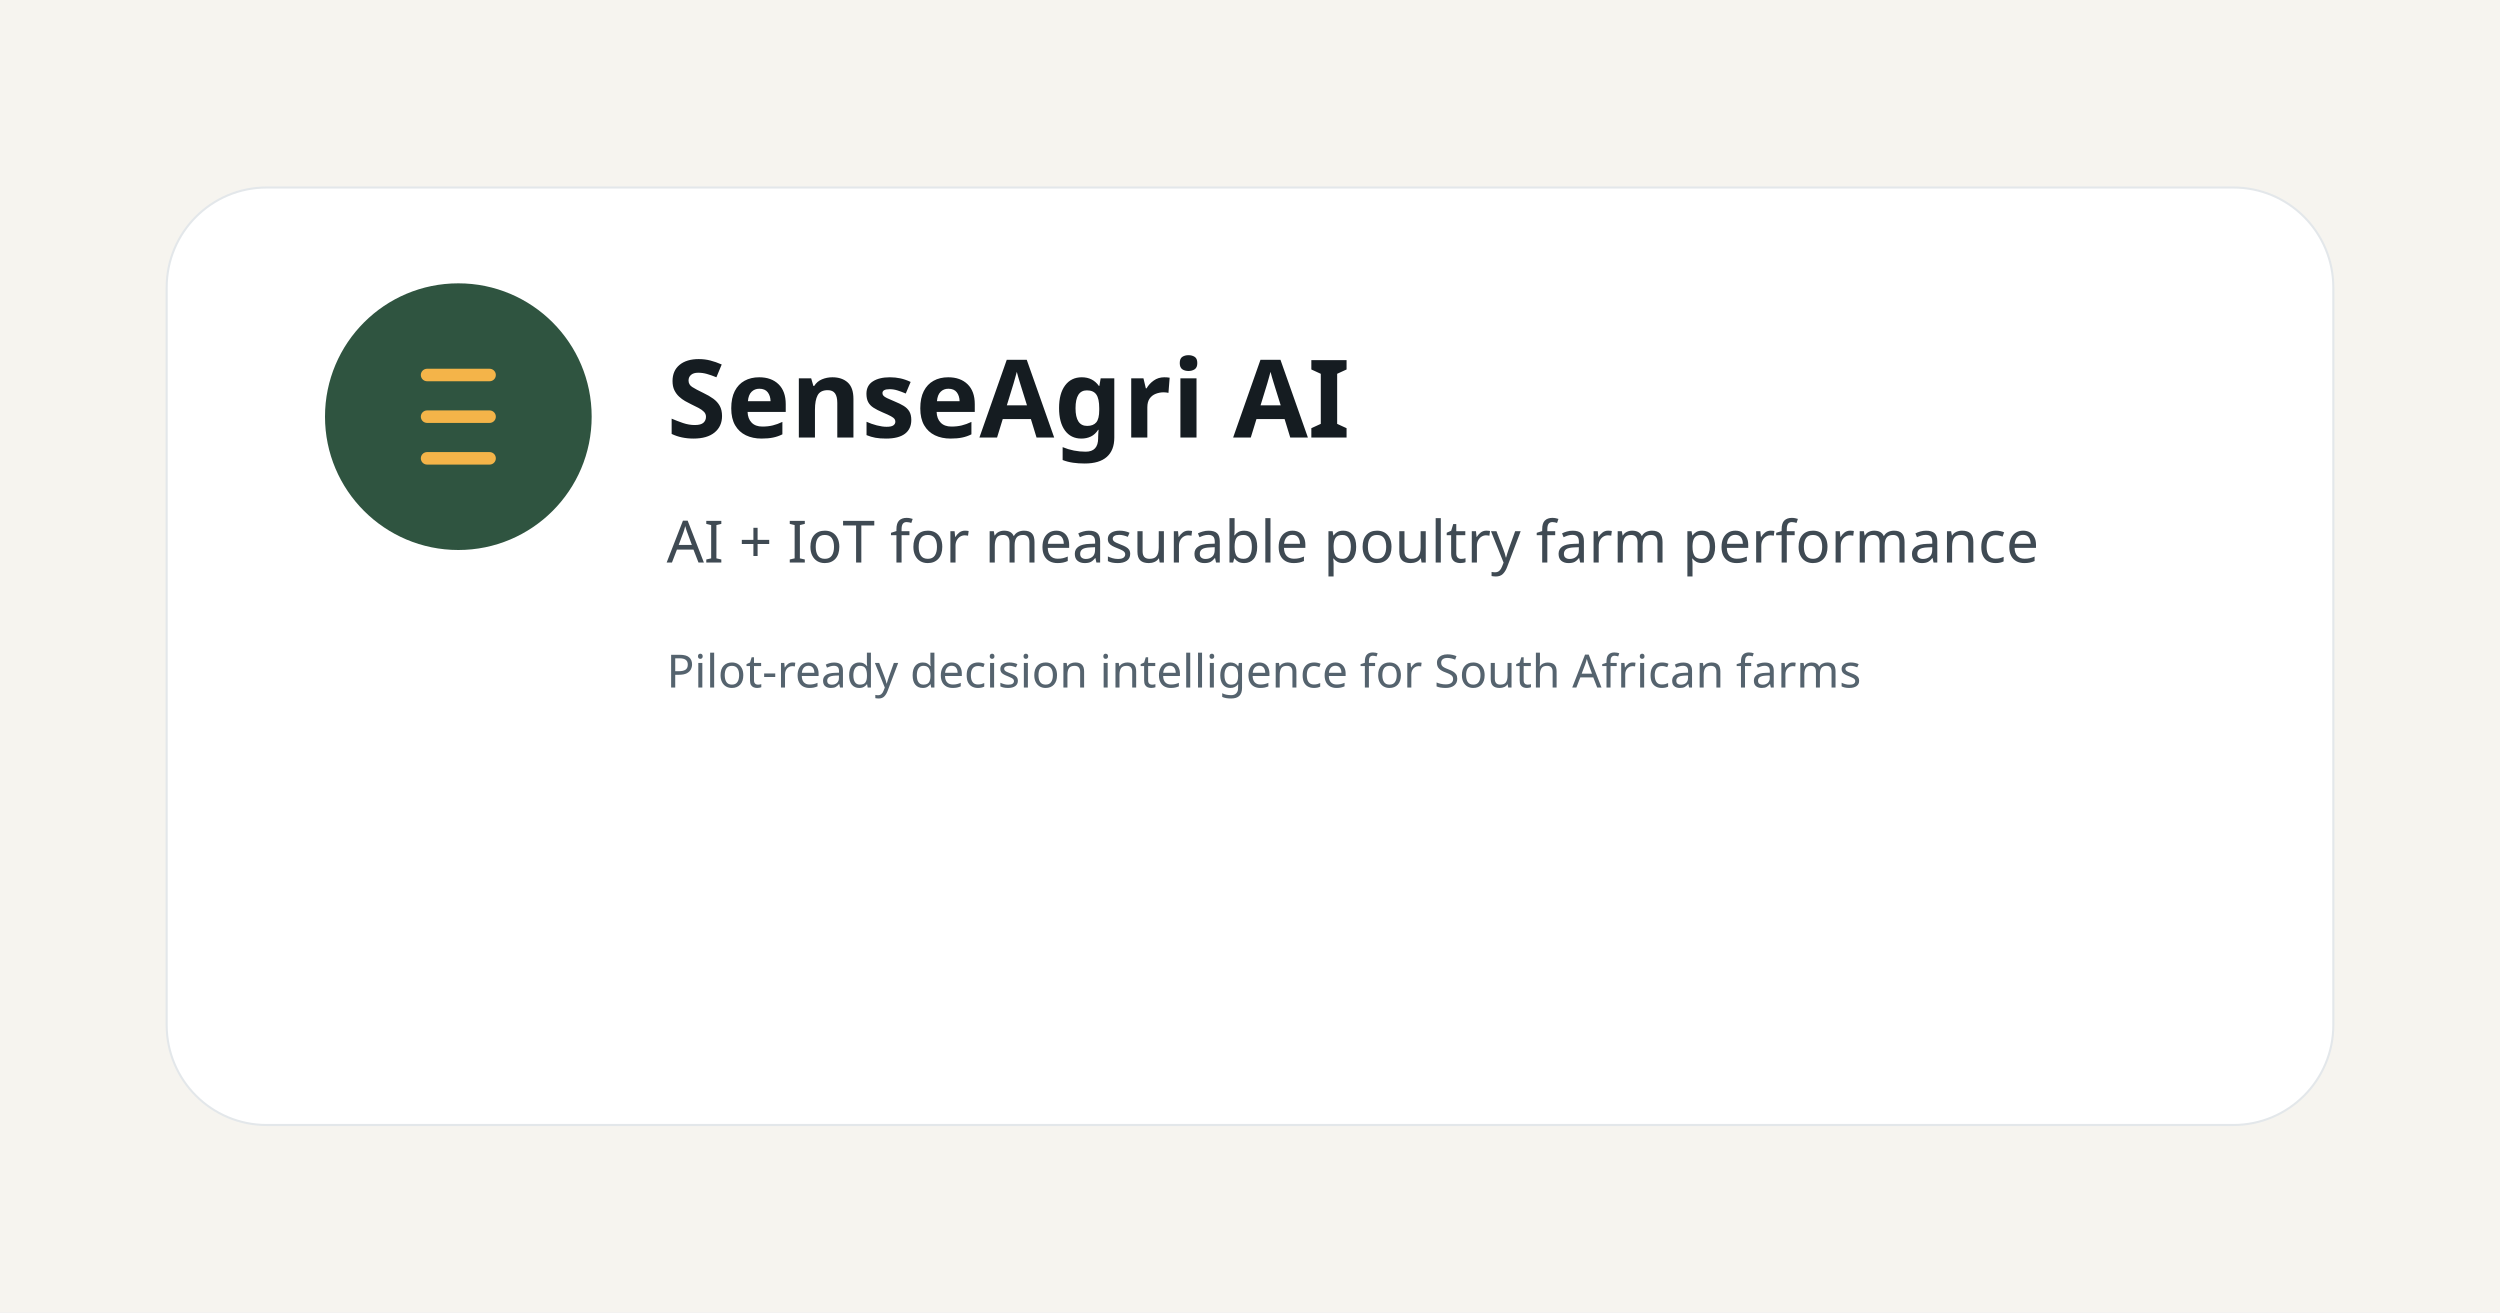
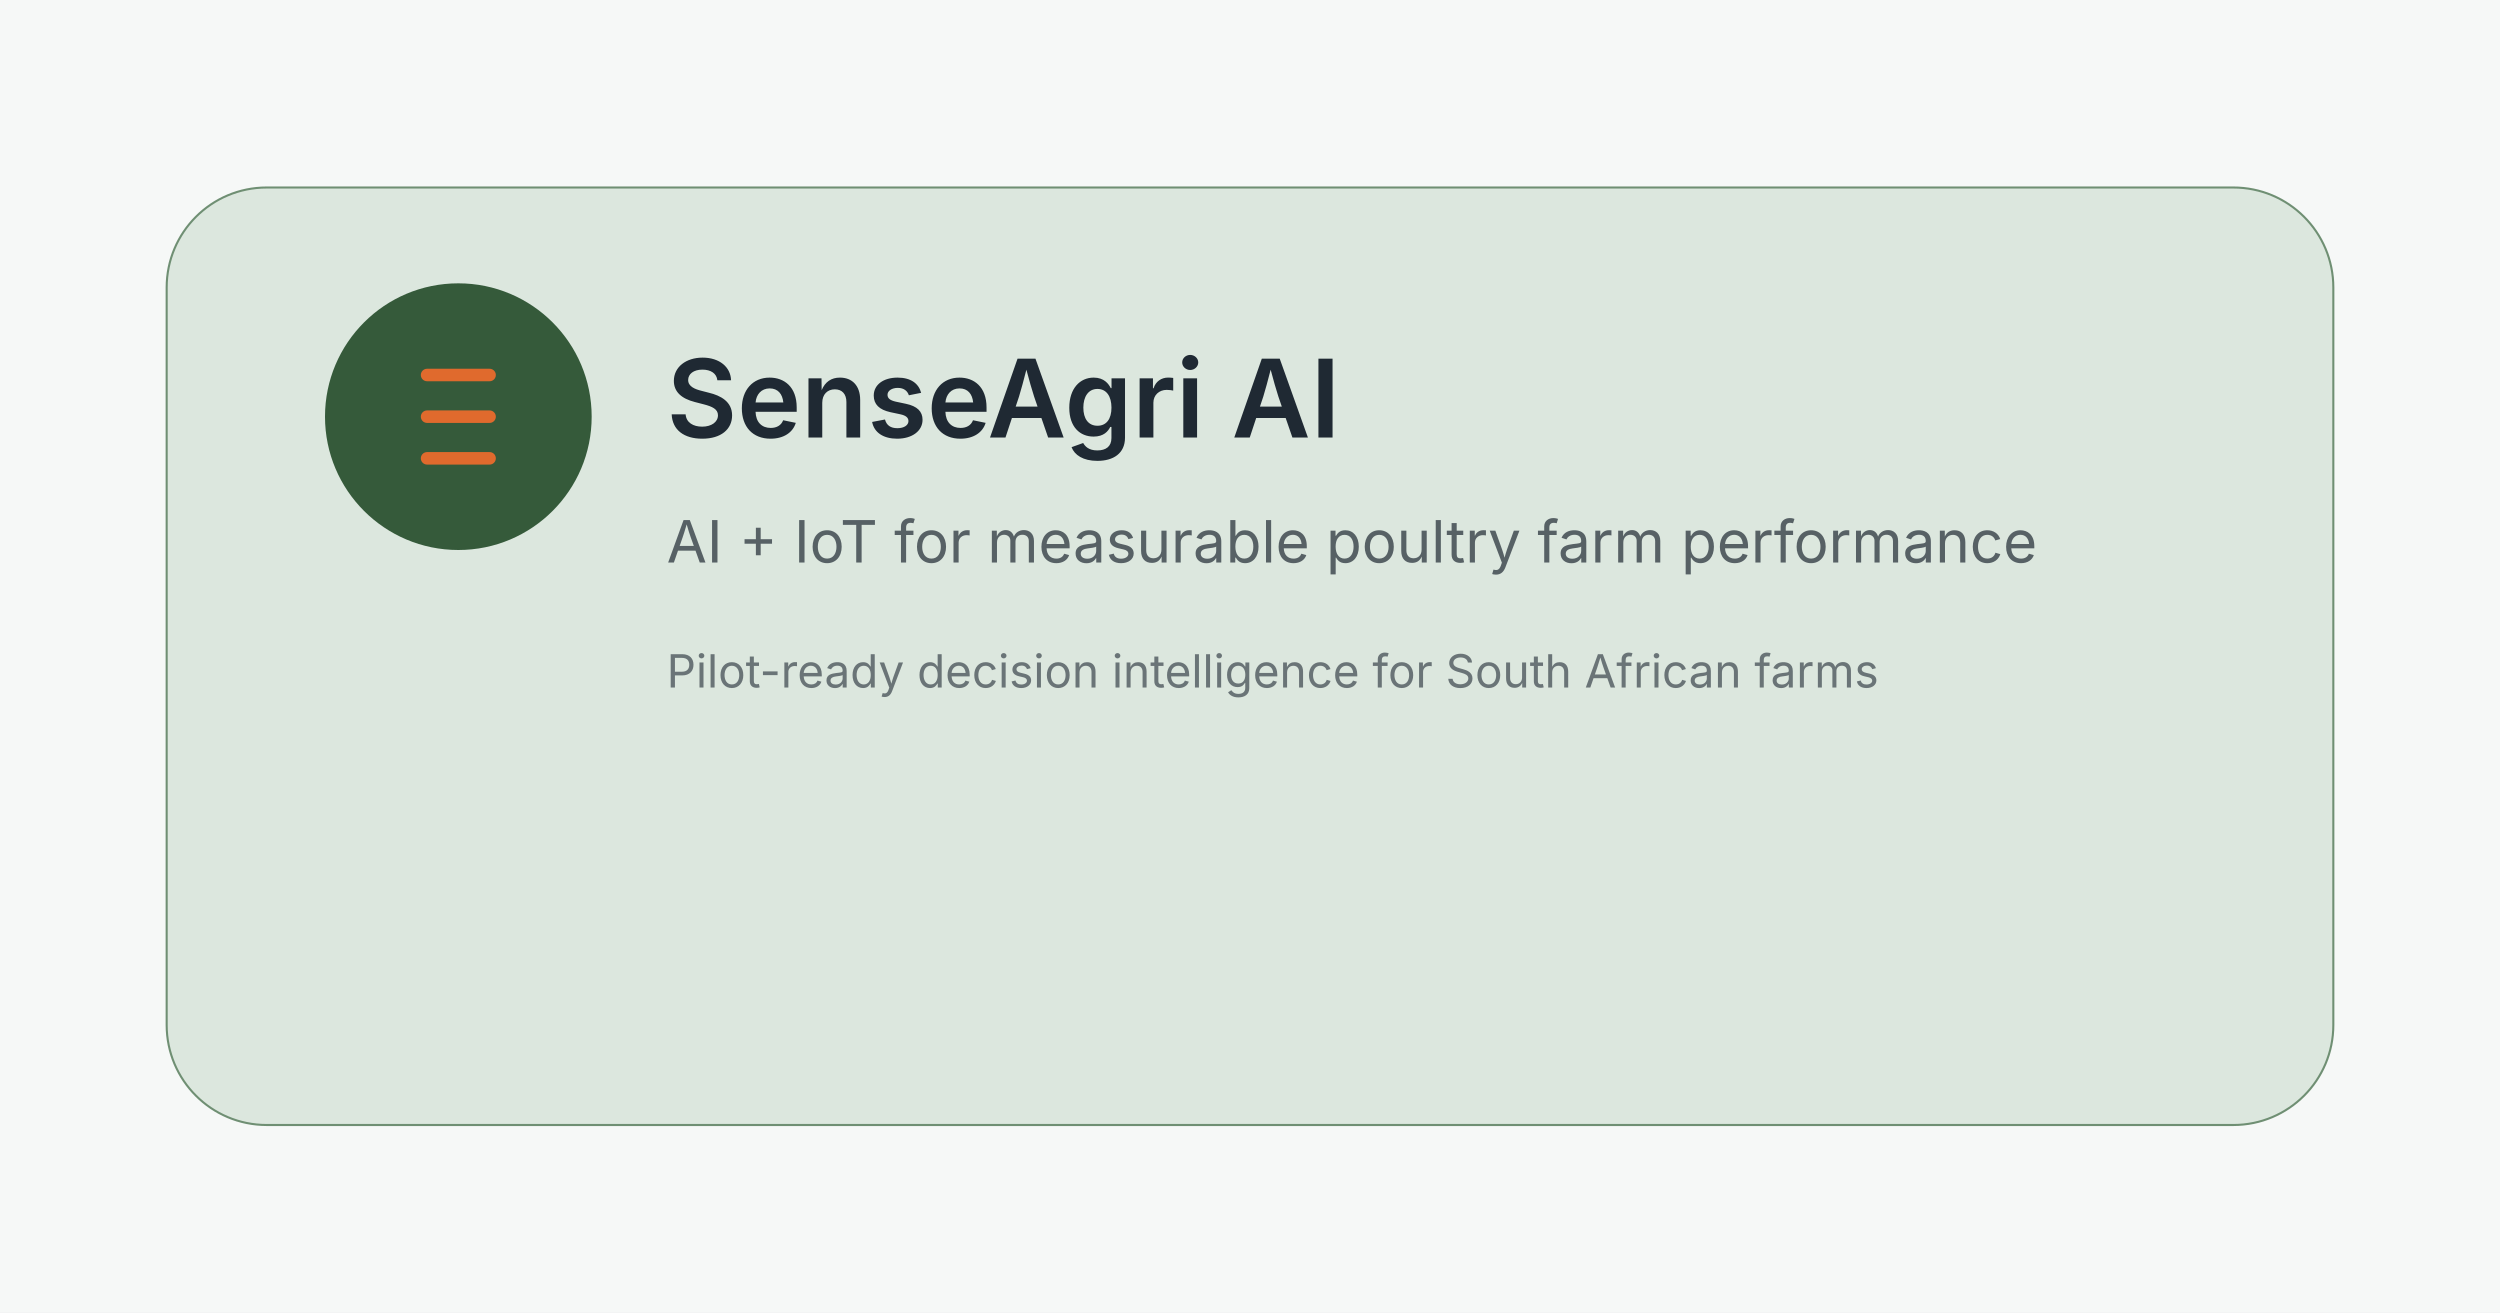
<svg xmlns="http://www.w3.org/2000/svg" width="1200" height="630" viewBox="0 0 1200 630" fill="none">
-   <rect width="1200" height="630" fill="#F6F4EF" />
-   <rect x="80" y="90" width="1040" height="450" rx="48" fill="#FFFFFF" stroke="#E3E7EA" />
-   <circle cx="220" cy="200" r="64" fill="#2F5440" />
-   <path d="M205 220h30" stroke="#F4B449" stroke-width="6" stroke-linecap="round" />
-   <path d="M205 200h30" stroke="#F4B449" stroke-width="6" stroke-linecap="round" />
-   <path d="M205 180h30" stroke="#F4B449" stroke-width="6" stroke-linecap="round" />
-   <text x="320" y="210" font-family="Sora, sans-serif" font-size="52" fill="#151C21" font-weight="600">SenseAgri AI</text>
-   <text x="320" y="270" font-family="Manrope, sans-serif" font-size="28" fill="#3F4A53">AI + IoT for measurable poultry farm performance</text>
-   <text x="320" y="330" font-family="Manrope, sans-serif" font-size="22" fill="#55636E">Pilot-ready decision intelligence for South African farms</text>
+   <rect width="1200" height="630" fill="#F6F8F7" />
+   <rect x="80" y="90" width="1040" height="450" rx="48" fill="#DCE7DE" stroke="#6F8F73" />
+   <circle cx="220" cy="200" r="64" fill="#355A3A" />
+   <path d="M205 220h30" stroke="#E06A2D" stroke-width="6" stroke-linecap="round" />
+   <path d="M205 200h30" stroke="#E06A2D" stroke-width="6" stroke-linecap="round" />
+   <path d="M205 180h30" stroke="#E06A2D" stroke-width="6" stroke-linecap="round" />
+   <text x="320" y="210" font-family="Inter, sans-serif" font-size="52" fill="#1F2933" font-weight="600">SenseAgri AI</text>
+   <text x="320" y="270" font-family="Inter, sans-serif" font-size="28" fill="#1F2933" fill-opacity="0.7">AI + IoT for measurable poultry farm performance</text>
+   <text x="320" y="330" font-family="Inter, sans-serif" font-size="22" fill="#1F2933" fill-opacity="0.6">Pilot-ready decision intelligence for South African farms</text>
</svg>
